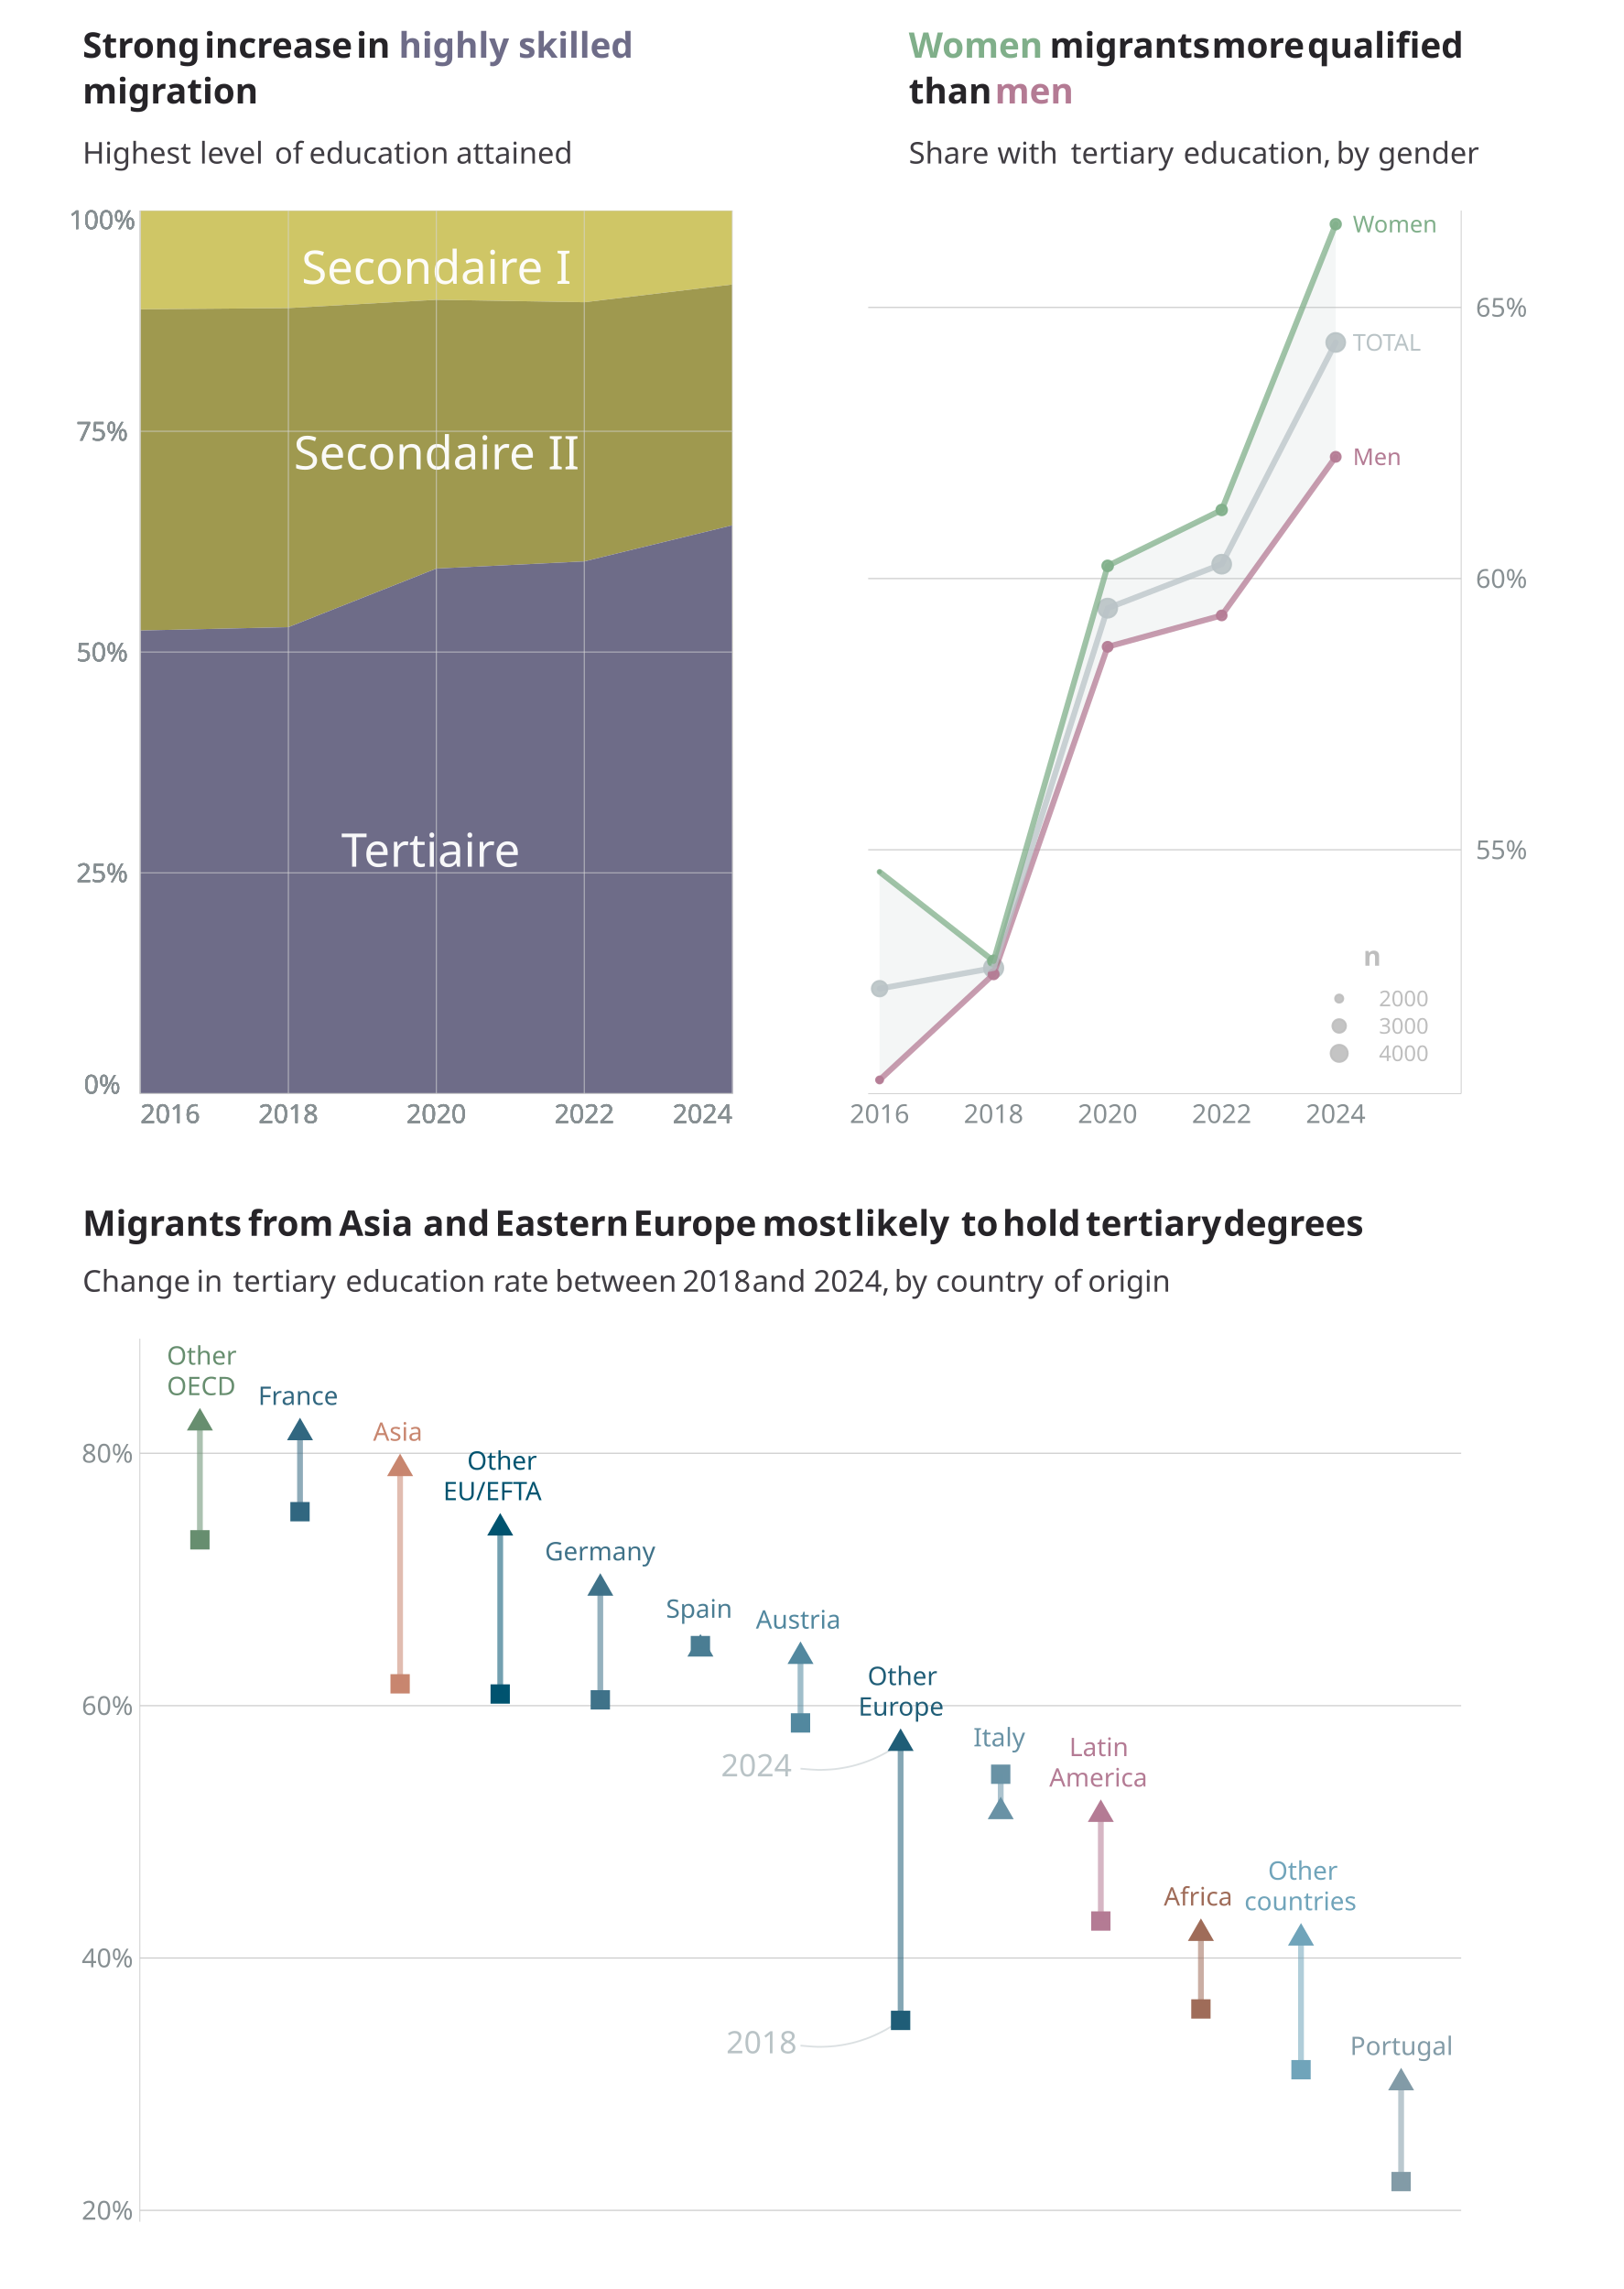
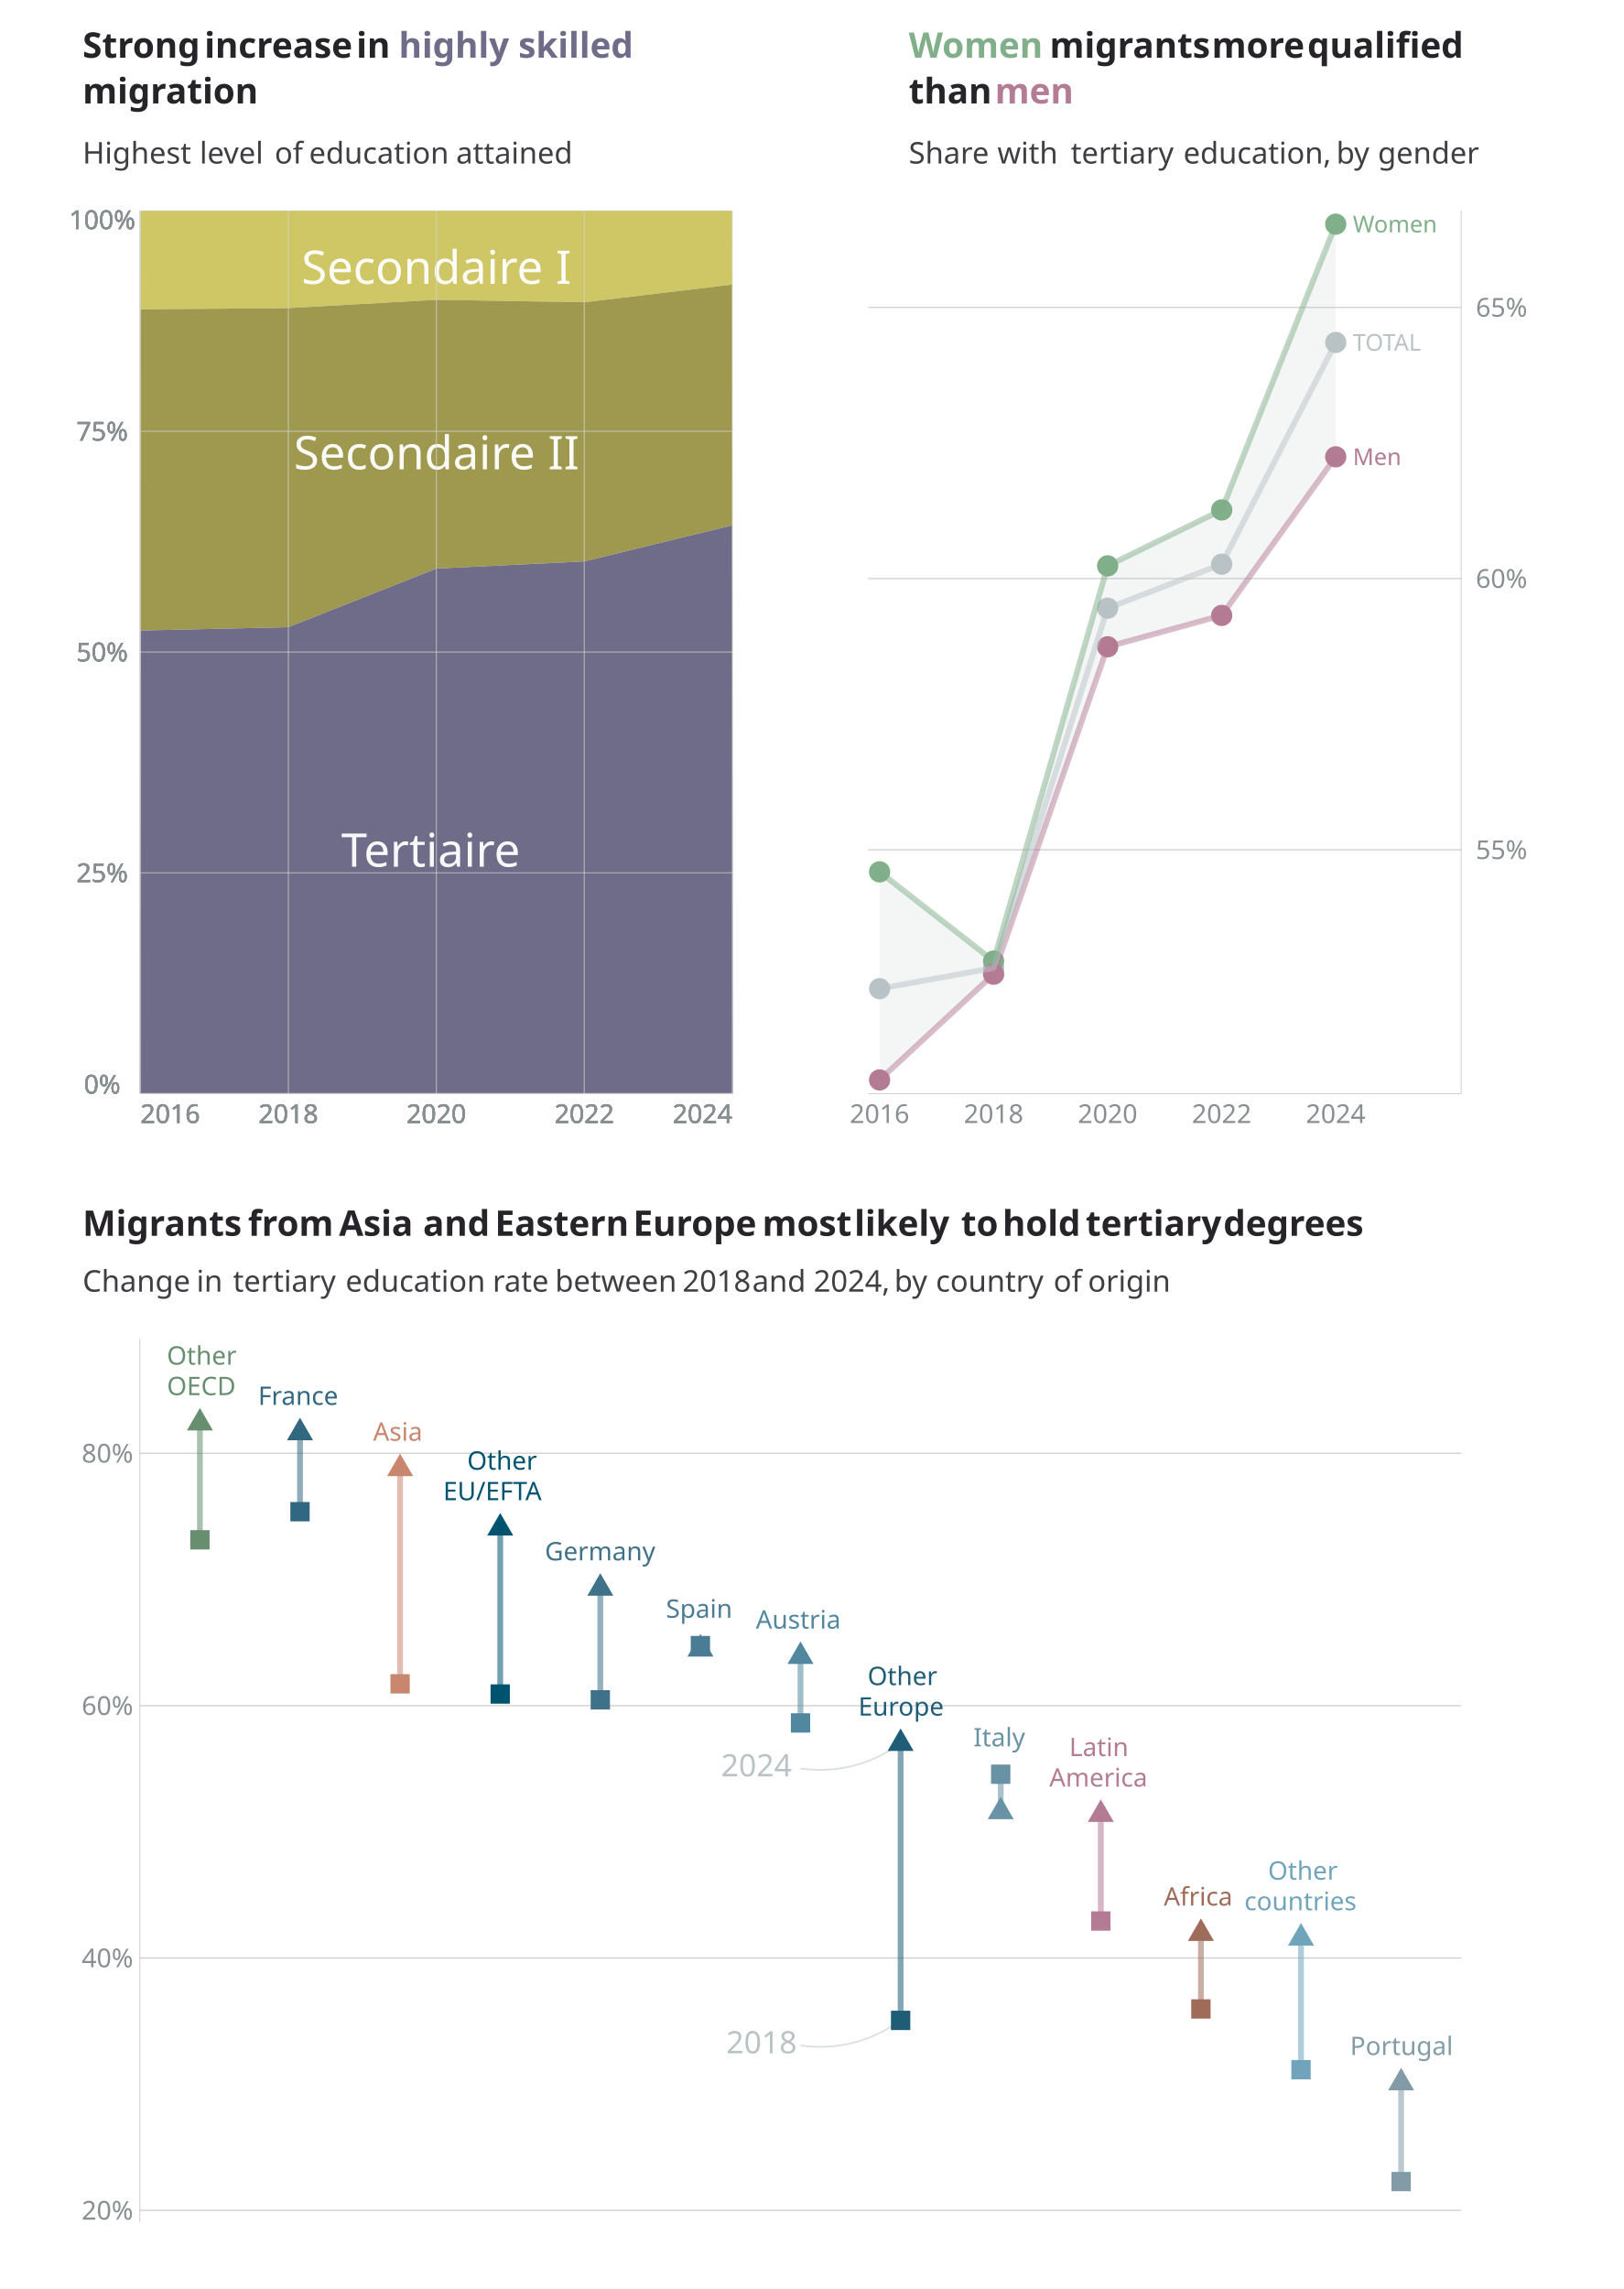
<svg xmlns="http://www.w3.org/2000/svg" width="597.60pt" height="842.40pt" viewBox="0 0 597.60 842.40">
  <g class="svglite">
    <defs>
      <style type="text/css">
    .svglite line, .svglite polyline, .svglite polygon, .svglite path, .svglite rect, .svglite circle {
      fill: none;
      stroke: #000000;
      stroke-linecap: round;
      stroke-linejoin: round;
      stroke-miterlimit: 10.00;
    }
    .svglite text {
      white-space: pre;
    }
    .svglite g.glyphgroup path {
      fill: inherit;
      stroke: none;
    }
  </style>
    </defs>
    <rect width="100%" height="100%" style="stroke: none; fill: #FFFFFF;" />
    <defs>
      <clipPath id="cpMC4wMHw1OTcuNjB8MC4wMHw4NDIuNDA=">
        <rect x="0.00" y="0.00" width="597.60" height="842.40" />
      </clipPath>
    </defs>
    <g clip-path="url(#cpMC4wMHw1OTcuNjB8MC4wMHw4NDIuNDA=)">
      <rect x="0" y="0.00" width="597.60" height="842.40" style="stroke-width: 1.07; stroke: #FFFFFF; fill: #FFFFFF;" />
    </g>
    <defs>
      <clipPath id="cpNTEuNDh8NTM3LjgzfDc3LjQ4fDgxNy42NA==">
        <rect x="51.48" y="77.48" width="486.36" height="740.16" />
      </clipPath>
    </defs>
    <g clip-path="url(#cpNTEuNDh8NTM3LjgzfDc3LjQ4fDgxNy42NA==)">
</g>
    <g clip-path="url(#cpMC4wMHw1OTcuNjB8MC4wMHw4NDIuNDA=)">
</g>
    <defs>
      <clipPath id="cpNS40OHw1OTIuMTJ8NDMwLjYyfDgzNi45Mg==">
        <rect x="5.48" y="430.62" width="586.64" height="406.30" />
      </clipPath>
    </defs>
    <g clip-path="url(#cpNS40OHw1OTIuMTJ8NDMwLjYyfDgzNi45Mg==)">
      <rect x="5.48" y="430.62" width="586.64" height="406.30" style="stroke-width: 2.13; stroke: #FFFFFF; fill: #FFFFFF;" />
    </g>
    <g clip-path="url(#cpMC4wMHw1OTcuNjB8MC4wMHw4NDIuNDA=)">
</g>
    <defs>
      <clipPath id="cpNTEuNDh8NTM3LjgzfDc3LjQ4fDQwMi40Ng==">
        <rect x="51.48" y="77.48" width="486.36" height="324.99" />
      </clipPath>
    </defs>
    <g clip-path="url(#cpNTEuNDh8NTM3LjgzfDc3LjQ4fDQwMi40Ng==)">
</g>
    <g clip-path="url(#cpMC4wMHw1OTcuNjB8MC4wMHw4NDIuNDA=)">
</g>
    <g clip-path="url(#cpNTEuNDh8NTM3LjgzfDc3LjQ4fDQwMi40Ng==)">
</g>
    <g clip-path="url(#cpMC4wMHw1OTcuNjB8MC4wMHw4NDIuNDA=)">
</g>
    <defs>
      <clipPath id="cpNS40OHwyOTQuNjV8NS40OHw0MzAuNjI=">
        <rect x="5.48" y="5.48" width="289.17" height="425.14" />
      </clipPath>
    </defs>
    <g clip-path="url(#cpNS40OHwyOTQuNjV8NS40OHw0MzAuNjI=)">
      <rect x="5.48" y="5.48" width="289.17" height="425.14" style="stroke-width: 2.13; stroke: #FFFFFF; fill: #FFFFFF;" />
    </g>
    <g clip-path="url(#cpMC4wMHw1OTcuNjB8MC4wMHw4NDIuNDA=)">
</g>
    <defs>
      <clipPath id="cpMjk0LjY1fDU5Mi4xMnw1LjQ4fDQzMC42Mg==">
        <rect x="294.65" y="5.48" width="297.47" height="425.14" />
      </clipPath>
    </defs>
    <g clip-path="url(#cpMjk0LjY1fDU5Mi4xMnw1LjQ4fDQzMC42Mg==)">
      <rect x="294.65" y="5.48" width="297.47" height="425.14" style="stroke-width: 2.13; stroke: #FFFFFF; fill: #FFFFFF;" />
    </g>
    <g clip-path="url(#cpMC4wMHw1OTcuNjB8MC4wMHw4NDIuNDA=)">
</g>
    <defs>
      <clipPath id="cpNTEuNDh8MjY5Ljc1fDc3LjQ4fDQwMi40Ng==">
        <rect x="51.48" y="77.48" width="218.27" height="324.99" />
      </clipPath>
    </defs>
    <g clip-path="url(#cpNTEuNDh8MjY5Ljc1fDc3LjQ4fDQwMi40Ng==)">
      <polygon points="51.69,77.48 51.91,77.48 105.93,77.48 106.15,77.48 106.37,77.48 160.39,77.48 160.61,77.48 160.83,77.48 214.85,77.48 215.07,77.48 215.29,77.48 269.31,77.48 269.53,77.48 269.75,402.46 269.53,104.72 269.31,104.74 215.29,111.21 215.07,111.23 214.85,111.23 160.83,110.33 160.61,110.33 160.39,110.34 106.37,113.37 106.15,113.38 105.93,113.39 51.91,113.83 51.69,113.84 51.48,402.46 " style="stroke-width: 0.00; stroke: none; stroke-linecap: butt; fill: #CFC666;" />
      <polyline points="51.69,77.48 51.91,77.48 105.93,77.48 106.15,77.48 106.37,77.48 160.39,77.48 160.61,77.48 160.83,77.48 214.85,77.48 215.07,77.48 215.29,77.48 269.31,77.48 269.53,77.48 " style="stroke-width: 1.07; stroke: none; stroke-linecap: butt;" />
      <polygon points="51.69,113.84 51.91,113.83 105.93,113.39 106.15,113.38 106.37,113.37 160.39,110.34 160.61,110.33 160.83,110.33 214.85,111.23 215.07,111.23 215.29,111.21 269.31,104.74 269.53,104.72 269.75,402.46 269.53,193.32 269.31,193.38 215.29,206.55 215.07,206.61 214.85,206.62 160.83,209.23 160.61,209.24 160.39,209.33 106.37,230.72 106.15,230.80 105.93,230.81 51.91,232.04 51.69,232.04 51.48,402.46 " style="stroke-width: 0.00; stroke: none; stroke-linecap: butt; fill: #9F994F;" />
      <polyline points="51.69,113.84 51.91,113.83 105.93,113.39 106.15,113.38 106.37,113.37 160.39,110.34 160.61,110.33 160.83,110.33 214.85,111.23 215.07,111.23 215.29,111.21 269.31,104.74 269.53,104.72 " style="stroke-width: 1.07; stroke: none; stroke-linecap: butt;" />
      <polygon points="51.69,232.04 51.91,232.04 105.93,230.81 106.15,230.80 106.37,230.72 160.39,209.33 160.61,209.24 160.83,209.23 214.85,206.62 215.07,206.61 215.29,206.55 269.31,193.38 269.53,193.32 269.75,402.46 269.53,402.46 269.31,402.46 215.29,402.46 215.07,402.46 214.85,402.46 160.83,402.46 160.61,402.46 160.39,402.46 106.37,402.46 106.15,402.46 105.93,402.46 51.91,402.46 51.69,402.46 51.48,402.46 " style="stroke-width: 0.00; stroke: none; stroke-linecap: butt; fill: #6E6C88;" />
      <polyline points="51.69,232.04 51.91,232.04 105.93,230.81 106.15,230.80 106.37,230.72 160.39,209.33 160.61,209.24 160.83,209.23 214.85,206.62 215.07,206.61 215.29,206.55 269.31,193.38 269.53,193.32 " style="stroke-width: 1.07; stroke: none; stroke-linecap: butt;" />
      <text x="125.61" y="318.96" style="font-size: 17.07px;fill: #FFFFFF; fill-opacity: 0.95; font-family: &quot;Roboto Slab&quot;;">Tertiaire</text>
      <text x="108.13" y="172.72" style="font-size: 17.07px;fill: #FFFFFF; fill-opacity: 0.95; font-family: &quot;Roboto Slab&quot;;">Secondaire</text>
      <text x="201.68" y="172.72" style="font-size: 17.07px;fill: #FFFFFF; fill-opacity: 0.95; font-family: &quot;Roboto Slab&quot;;">II</text>
      <text x="110.98" y="104.47" style="font-size: 17.07px;fill: #FFFFFF; fill-opacity: 0.95; font-family: &quot;Roboto Slab&quot;;">Secondaire</text>
      <text x="204.53" y="104.47" style="font-size: 17.07px;fill: #FFFFFF; fill-opacity: 0.95; font-family: &quot;Roboto Slab&quot;;">I</text>
      <rect x="51.48" y="77.48" width="218.27" height="324.99" style="stroke-width: 0.00; stroke: #FFFFFF;" />
      <polyline points="51.48,402.46 269.75,402.46 " style="stroke-width: 0.43; stroke: #D3D3D3; stroke-opacity: 0.60; stroke-linecap: butt;" />
      <polyline points="51.48,321.22 269.75,321.22 " style="stroke-width: 0.43; stroke: #D3D3D3; stroke-opacity: 0.60; stroke-linecap: butt;" />
      <polyline points="51.48,239.97 269.75,239.97 " style="stroke-width: 0.43; stroke: #D3D3D3; stroke-opacity: 0.60; stroke-linecap: butt;" />
      <polyline points="51.48,158.72 269.75,158.72 " style="stroke-width: 0.43; stroke: #D3D3D3; stroke-opacity: 0.60; stroke-linecap: butt;" />
      <polyline points="51.48,77.48 269.75,77.48 " style="stroke-width: 0.43; stroke: #D3D3D3; stroke-opacity: 0.60; stroke-linecap: butt;" />
      <polyline points="51.69,402.46 51.69,77.48 " style="stroke-width: 0.43; stroke: #D3D3D3; stroke-opacity: 0.60; stroke-linecap: butt;" />
      <polyline points="106.15,402.46 106.15,77.48 " style="stroke-width: 0.43; stroke: #D3D3D3; stroke-opacity: 0.60; stroke-linecap: butt;" />
      <polyline points="160.61,402.46 160.61,77.48 " style="stroke-width: 0.43; stroke: #D3D3D3; stroke-opacity: 0.60; stroke-linecap: butt;" />
      <polyline points="215.07,402.46 215.07,77.48 " style="stroke-width: 0.43; stroke: #D3D3D3; stroke-opacity: 0.60; stroke-linecap: butt;" />
      <polyline points="269.53,402.46 269.53,77.48 " style="stroke-width: 0.43; stroke: #D3D3D3; stroke-opacity: 0.60; stroke-linecap: butt;" />
    </g>
    <g clip-path="url(#cpMC4wMHw1OTcuNjB8MC4wMHw4NDIuNDA=)">
      <polyline points="51.48,402.46 51.48,77.48 " style="stroke-width: 0.32; stroke: #CCCCCC; stroke-linecap: butt;" />
      <text x="37.62" y="402.46" text-anchor="middle" style="font-size: 9.60px;fill: #878F92; font-family: &quot;Roboto Slab&quot;;">0%</text>
      <text x="37.62" y="324.63" text-anchor="middle" style="font-size: 9.60px;fill: #878F92; font-family: &quot;Roboto Slab&quot;;">25%</text>
      <text x="37.62" y="243.38" text-anchor="middle" style="font-size: 9.60px;fill: #878F92; font-family: &quot;Roboto Slab&quot;;">50%</text>
      <text x="37.62" y="162.14" text-anchor="middle" style="font-size: 9.60px;fill: #878F92; font-family: &quot;Roboto Slab&quot;;">75%</text>
      <text x="37.62" y="84.30" text-anchor="middle" style="font-size: 9.60px;fill: #878F92; font-family: &quot;Roboto Slab&quot;;">100%</text>
      <text x="37.62" y="402.46" text-anchor="middle" style="font-size: 9.60px;fill: #878F92; font-family: &quot;Roboto Slab&quot;;">0%</text>
      <text x="37.62" y="324.63" text-anchor="middle" style="font-size: 9.60px;fill: #878F92; font-family: &quot;Roboto Slab&quot;;">25%</text>
      <text x="37.62" y="243.38" text-anchor="middle" style="font-size: 9.60px;fill: #878F92; font-family: &quot;Roboto Slab&quot;;">50%</text>
      <text x="37.62" y="162.14" text-anchor="middle" style="font-size: 9.60px;fill: #878F92; font-family: &quot;Roboto Slab&quot;;">75%</text>
      <text x="37.62" y="84.30" text-anchor="middle" style="font-size: 9.60px;fill: #878F92; font-family: &quot;Roboto Slab&quot;;">100%</text>
      <text x="37.62" y="402.46" text-anchor="middle" style="font-size: 9.60px;fill: #878F92; font-family: &quot;Roboto Slab&quot;;">0%</text>
      <text x="37.62" y="324.63" text-anchor="middle" style="font-size: 9.60px;fill: #878F92; font-family: &quot;Roboto Slab&quot;;">25%</text>
      <text x="37.62" y="243.38" text-anchor="middle" style="font-size: 9.60px;fill: #878F92; font-family: &quot;Roboto Slab&quot;;">50%</text>
      <text x="37.62" y="162.14" text-anchor="middle" style="font-size: 9.60px;fill: #878F92; font-family: &quot;Roboto Slab&quot;;">75%</text>
      <text x="37.62" y="84.30" text-anchor="middle" style="font-size: 9.60px;fill: #878F92; font-family: &quot;Roboto Slab&quot;;">100%</text>
      <text x="37.62" y="402.46" text-anchor="middle" style="font-size: 9.60px;fill: #878F92; font-family: &quot;Roboto Slab&quot;;">0%</text>
      <text x="37.62" y="324.63" text-anchor="middle" style="font-size: 9.60px;fill: #878F92; font-family: &quot;Roboto Slab&quot;;">25%</text>
      <text x="37.62" y="243.38" text-anchor="middle" style="font-size: 9.60px;fill: #878F92; font-family: &quot;Roboto Slab&quot;;">50%</text>
      <text x="37.62" y="162.14" text-anchor="middle" style="font-size: 9.60px;fill: #878F92; font-family: &quot;Roboto Slab&quot;;">75%</text>
      <text x="37.62" y="84.30" text-anchor="middle" style="font-size: 9.60px;fill: #878F92; font-family: &quot;Roboto Slab&quot;;">100%</text>
      <text x="37.62" y="402.46" text-anchor="middle" style="font-size: 9.60px;fill: #878F92; font-family: &quot;Roboto Slab&quot;;">0%</text>
      <text x="37.62" y="324.63" text-anchor="middle" style="font-size: 9.60px;fill: #878F92; font-family: &quot;Roboto Slab&quot;;">25%</text>
      <text x="37.62" y="243.38" text-anchor="middle" style="font-size: 9.60px;fill: #878F92; font-family: &quot;Roboto Slab&quot;;">50%</text>
      <text x="37.62" y="162.14" text-anchor="middle" style="font-size: 9.60px;fill: #878F92; font-family: &quot;Roboto Slab&quot;;">75%</text>
      <text x="37.62" y="84.30" text-anchor="middle" style="font-size: 9.60px;fill: #878F92; font-family: &quot;Roboto Slab&quot;;">100%</text>
      <polyline points="51.48,402.46 269.75,402.46 " style="stroke-width: 0.32; stroke: #CCCCCC; stroke-linecap: butt;" />
      <text x="51.69" y="413.30" style="font-size: 9.60px;fill: #878F92; font-family: &quot;Roboto Slab&quot;;">2016</text>
      <text x="106.15" y="413.30" text-anchor="middle" style="font-size: 9.60px;fill: #878F92; font-family: &quot;Roboto Slab&quot;;">2018</text>
      <text x="160.61" y="413.30" text-anchor="middle" style="font-size: 9.60px;fill: #878F92; font-family: &quot;Roboto Slab&quot;;">2020</text>
      <text x="215.07" y="413.30" text-anchor="middle" style="font-size: 9.60px;fill: #878F92; font-family: &quot;Roboto Slab&quot;;">2022</text>
      <text x="269.53" y="413.30" text-anchor="end" style="font-size: 9.60px;fill: #878F92; font-family: &quot;Roboto Slab&quot;;">2024</text>
      <text x="51.69" y="413.30" style="font-size: 9.60px;fill: #878F92; font-family: &quot;Roboto Slab&quot;;">2016</text>
      <text x="106.15" y="413.30" text-anchor="middle" style="font-size: 9.60px;fill: #878F92; font-family: &quot;Roboto Slab&quot;;">2018</text>
      <text x="160.61" y="413.30" text-anchor="middle" style="font-size: 9.60px;fill: #878F92; font-family: &quot;Roboto Slab&quot;;">2020</text>
      <text x="215.07" y="413.30" text-anchor="middle" style="font-size: 9.60px;fill: #878F92; font-family: &quot;Roboto Slab&quot;;">2022</text>
      <text x="269.53" y="413.30" text-anchor="end" style="font-size: 9.60px;fill: #878F92; font-family: &quot;Roboto Slab&quot;;">2024</text>
      <text x="51.69" y="413.30" style="font-size: 9.60px;fill: #878F92; font-family: &quot;Roboto Slab&quot;;">2016</text>
      <text x="106.15" y="413.30" text-anchor="middle" style="font-size: 9.60px;fill: #878F92; font-family: &quot;Roboto Slab&quot;;">2018</text>
      <text x="160.61" y="413.30" text-anchor="middle" style="font-size: 9.60px;fill: #878F92; font-family: &quot;Roboto Slab&quot;;">2020</text>
      <text x="215.07" y="413.30" text-anchor="middle" style="font-size: 9.60px;fill: #878F92; font-family: &quot;Roboto Slab&quot;;">2022</text>
      <text x="269.53" y="413.30" text-anchor="end" style="font-size: 9.60px;fill: #878F92; font-family: &quot;Roboto Slab&quot;;">2024</text>
      <text x="51.69" y="413.30" style="font-size: 9.60px;fill: #878F92; font-family: &quot;Roboto Slab&quot;;">2016</text>
      <text x="106.15" y="413.30" text-anchor="middle" style="font-size: 9.60px;fill: #878F92; font-family: &quot;Roboto Slab&quot;;">2018</text>
      <text x="160.61" y="413.30" text-anchor="middle" style="font-size: 9.60px;fill: #878F92; font-family: &quot;Roboto Slab&quot;;">2020</text>
      <text x="215.07" y="413.30" text-anchor="middle" style="font-size: 9.60px;fill: #878F92; font-family: &quot;Roboto Slab&quot;;">2022</text>
      <text x="269.53" y="413.30" text-anchor="end" style="font-size: 9.60px;fill: #878F92; font-family: &quot;Roboto Slab&quot;;">2024</text>
      <text x="51.69" y="413.30" style="font-size: 9.60px;fill: #878F92; font-family: &quot;Roboto Slab&quot;;">2016</text>
      <text x="106.15" y="413.30" text-anchor="middle" style="font-size: 9.60px;fill: #878F92; font-family: &quot;Roboto Slab&quot;;">2018</text>
      <text x="160.61" y="413.30" text-anchor="middle" style="font-size: 9.60px;fill: #878F92; font-family: &quot;Roboto Slab&quot;;">2020</text>
      <text x="215.07" y="413.30" text-anchor="middle" style="font-size: 9.60px;fill: #878F92; font-family: &quot;Roboto Slab&quot;;">2022</text>
      <text x="269.53" y="413.30" text-anchor="end" style="font-size: 9.60px;fill: #878F92; font-family: &quot;Roboto Slab&quot;;">2024</text>
      <text x="30.39" y="60.19" style="font-size: 11.00px;fill: #403D43; font-family: &quot;Roboto Slab&quot;;">Highest</text>
      <text x="73.47" y="60.19" style="font-size: 11.00px;fill: #403D43; font-family: &quot;Roboto Slab&quot;;">level</text>
      <text x="101.08" y="60.19" style="font-size: 11.00px;fill: #403D43; font-family: &quot;Roboto Slab&quot;;">of</text>
      <text x="113.74" y="60.19" style="font-size: 11.00px;fill: #403D43; font-family: &quot;Roboto Slab&quot;;">education</text>
      <text x="167.88" y="60.19" style="font-size: 11.00px;fill: #403D43; font-family: &quot;Roboto Slab&quot;;">attained</text>
      <text x="30.39" y="21.25" style="font-size: 13.00px; font-weight: 800;fill: #262428; font-family: &quot;Roboto Slab&quot;;">Strong</text>
      <text x="75.22" y="21.25" style="font-size: 13.00px; font-weight: 800;fill: #262428; font-family: &quot;Roboto Slab&quot;;">increase</text>
      <text x="131.14" y="21.25" style="font-size: 13.00px; font-weight: 800;fill: #262428; font-family: &quot;Roboto Slab&quot;;">in</text>
      <text x="146.76" y="21.25" style="font-size: 13.00px; font-weight: 800;fill: #6E6C88; font-family: &quot;Roboto Slab&quot;;">highly</text>
      <text x="190.79" y="21.25" style="font-size: 13.00px; font-weight: 800;fill: #6E6C88; font-family: &quot;Roboto Slab&quot;;">skilled</text>
      <text x="30.39" y="38.08" style="font-size: 13.00px; font-weight: 800;fill: #262428; font-family: &quot;Roboto Slab&quot;;">migration</text>
    </g>
    <defs>
      <clipPath id="cpMzE5LjU2fDUzNy44M3w3Ny40OHw0MDIuNDY=">
        <rect x="319.56" y="77.48" width="218.27" height="324.99" />
      </clipPath>
    </defs>
    <g clip-path="url(#cpMzE5LjU2fDUzNy44M3w3Ny40OHw0MDIuNDY=)">
      <rect x="319.56" y="77.48" width="218.27" height="324.99" style="stroke-width: 0.00; stroke: #FFFFFF; fill: #FFFFFF;" />
      <polyline points="319.56,312.74 537.83,312.74 " style="stroke-width: 0.43; stroke: #CCCCCC; stroke-linecap: butt;" />
      <polyline points="319.56,212.93 537.83,212.93 " style="stroke-width: 0.43; stroke: #CCCCCC; stroke-linecap: butt;" />
      <polyline points="319.56,113.13 537.83,113.13 " style="stroke-width: 0.43; stroke: #CCCCCC; stroke-linecap: butt;" />
      <polygon points="323.76,320.86 365.73,353.69 407.71,208.25 449.69,187.67 491.66,82.50 491.66,168.12 449.69,226.49 407.71,238.03 365.73,358.53 323.76,397.44 " style="stroke-width: 0.00; stroke: none; stroke-linecap: butt; fill: #B9C3C6; fill-opacity: 0.15;" />
      <polyline points="323.76,320.86 365.73,353.69 407.71,208.25 449.69,187.67 491.66,82.50 " style="stroke-width: 1.07; stroke: none; stroke-linecap: butt;" />
      <polyline points="491.66,168.12 449.69,226.49 407.71,238.03 365.73,358.53 323.76,397.44 " style="stroke-width: 1.07; stroke: none; stroke-linecap: butt;" />
-       <circle cx="323.76" cy="363.85" r="2.85" style="stroke-width: 0.71; stroke: #B9C3C6; stroke-opacity: 0.90; fill: #B9C3C6; fill-opacity: 0.90;" />
-       <circle cx="365.73" cy="356.24" r="3.56" style="stroke-width: 0.71; stroke: #B9C3C6; stroke-opacity: 0.90; fill: #B9C3C6; fill-opacity: 0.90;" />
-       <circle cx="407.71" cy="223.82" r="3.50" style="stroke-width: 0.71; stroke: #B9C3C6; stroke-opacity: 0.90; fill: #B9C3C6; fill-opacity: 0.90;" />
-       <circle cx="449.69" cy="207.63" r="3.47" style="stroke-width: 0.71; stroke: #B9C3C6; stroke-opacity: 0.90; fill: #B9C3C6; fill-opacity: 0.90;" />
-       <circle cx="491.66" cy="126.03" r="3.47" style="stroke-width: 0.71; stroke: #B9C3C6; stroke-opacity: 0.90; fill: #B9C3C6; fill-opacity: 0.90;" />
-       <circle cx="323.76" cy="320.86" r="0.46" style="stroke-width: 0.71; stroke: #80AF8A; stroke-opacity: 0.90; fill: #80AF8A; fill-opacity: 0.90;" />
-       <circle cx="323.76" cy="397.44" r="1.29" style="stroke-width: 0.71; stroke: #B47B94; stroke-opacity: 0.90; fill: #B47B94; fill-opacity: 0.90;" />
-       <circle cx="365.73" cy="353.69" r="2.06" style="stroke-width: 0.71; stroke: #80AF8A; stroke-opacity: 0.90; fill: #80AF8A; fill-opacity: 0.90;" />
-       <circle cx="365.73" cy="358.53" r="1.87" style="stroke-width: 0.71; stroke: #B47B94; stroke-opacity: 0.90; fill: #B47B94; fill-opacity: 0.90;" />
-       <circle cx="407.71" cy="208.25" r="1.98" style="stroke-width: 0.71; stroke: #80AF8A; stroke-opacity: 0.90; fill: #80AF8A; fill-opacity: 0.90;" />
-       <circle cx="407.71" cy="238.03" r="1.83" style="stroke-width: 0.71; stroke: #B47B94; stroke-opacity: 0.90; fill: #B47B94; fill-opacity: 0.90;" />
-       <circle cx="449.69" cy="187.67" r="1.95" style="stroke-width: 0.71; stroke: #80AF8A; stroke-opacity: 0.90; fill: #80AF8A; fill-opacity: 0.90;" />
-       <circle cx="449.69" cy="226.49" r="1.81" style="stroke-width: 0.71; stroke: #B47B94; stroke-opacity: 0.90; fill: #B47B94; fill-opacity: 0.90;" />
-       <circle cx="491.66" cy="82.50" r="1.92" style="stroke-width: 0.71; stroke: #80AF8A; stroke-opacity: 0.90; fill: #80AF8A; fill-opacity: 0.90;" />
-       <circle cx="491.66" cy="168.12" r="1.83" style="stroke-width: 0.71; stroke: #B47B94; stroke-opacity: 0.90; fill: #B47B94; fill-opacity: 0.90;" />
-       <polyline points="323.76,397.44 365.73,358.53 407.71,238.03 449.69,226.49 491.66,168.12 " style="stroke-width: 2.13; stroke: #B47B94; stroke-opacity: 0.75;" />
-       <polyline points="323.76,363.85 365.73,356.24 407.71,223.82 449.69,207.63 491.66,126.03 " style="stroke-width: 2.13; stroke: #B9C3C6; stroke-opacity: 0.75;" />
-       <polyline points="323.76,320.86 365.73,353.69 407.71,208.25 449.69,187.67 491.66,82.50 " style="stroke-width: 2.13; stroke: #80AF8A; stroke-opacity: 0.75;" />
+       <circle cx="323.76" cy="363.85" r="3.56" style="stroke-width: 0.71; stroke: #B9C3C6; fill: #B9C3C6;" />
+       <circle cx="365.73" cy="356.24" r="3.56" style="stroke-width: 0.71; stroke: #B9C3C6; fill: #B9C3C6;" />
+       <circle cx="407.71" cy="223.82" r="3.56" style="stroke-width: 0.71; stroke: #B9C3C6; fill: #B9C3C6;" />
+       <circle cx="449.69" cy="207.63" r="3.56" style="stroke-width: 0.71; stroke: #B9C3C6; fill: #B9C3C6;" />
+       <circle cx="491.66" cy="126.03" r="3.56" style="stroke-width: 0.71; stroke: #B9C3C6; fill: #B9C3C6;" />
+       <circle cx="323.76" cy="320.86" r="3.56" style="stroke-width: 0.71; stroke: #80AF8A; fill: #80AF8A;" />
+       <circle cx="323.76" cy="397.44" r="3.56" style="stroke-width: 0.71; stroke: #B47B94; fill: #B47B94;" />
+       <circle cx="365.73" cy="353.69" r="3.56" style="stroke-width: 0.71; stroke: #80AF8A; fill: #80AF8A;" />
+       <circle cx="365.73" cy="358.53" r="3.56" style="stroke-width: 0.71; stroke: #B47B94; fill: #B47B94;" />
+       <circle cx="407.71" cy="208.25" r="3.56" style="stroke-width: 0.71; stroke: #80AF8A; fill: #80AF8A;" />
+       <circle cx="407.71" cy="238.03" r="3.56" style="stroke-width: 0.71; stroke: #B47B94; fill: #B47B94;" />
+       <circle cx="449.69" cy="187.67" r="3.56" style="stroke-width: 0.71; stroke: #80AF8A; fill: #80AF8A;" />
+       <circle cx="449.69" cy="226.49" r="3.56" style="stroke-width: 0.71; stroke: #B47B94; fill: #B47B94;" />
+       <circle cx="491.66" cy="82.50" r="3.56" style="stroke-width: 0.71; stroke: #80AF8A; fill: #80AF8A;" />
+       <circle cx="491.66" cy="168.12" r="3.56" style="stroke-width: 0.71; stroke: #B47B94; fill: #B47B94;" />
+       <polyline points="323.76,397.44 365.73,358.53 407.71,238.03 449.69,226.49 491.66,168.12 " style="stroke-width: 2.13; stroke: #B47B94; stroke-opacity: 0.50;" />
+       <polyline points="323.76,363.85 365.73,356.24 407.71,223.82 449.69,207.63 491.66,126.03 " style="stroke-width: 2.13; stroke: #B9C3C6; stroke-opacity: 0.50;" />
+       <polyline points="323.76,320.86 365.73,353.69 407.71,208.25 449.69,187.67 491.66,82.50 " style="stroke-width: 2.13; stroke: #80AF8A; stroke-opacity: 0.50;" />
      <text x="497.96" y="171.16" style="font-size: 8.54px;fill: #B47B94; font-family: &quot;Roboto Slab&quot;;">Men</text>
      <text x="497.96" y="129.07" style="font-size: 8.54px;fill: #B9C3C6; font-family: &quot;Roboto Slab&quot;;">TOTAL</text>
      <text x="497.96" y="85.53" style="font-size: 8.54px;fill: #80AF8A; font-family: &quot;Roboto Slab&quot;;">Women</text>
    </g>
    <g clip-path="url(#cpMC4wMHw1OTcuNjB8MC4wMHw4NDIuNDA=)">
      <polyline points="537.83,402.46 537.83,77.48 " style="stroke-width: 0.32; stroke: #CCCCCC; stroke-linecap: butt;" />
      <text x="543.21" y="316.15" style="font-size: 9.60px;fill: #878F92; font-family: &quot;Roboto Slab&quot;;">55%</text>
      <text x="543.21" y="216.35" style="font-size: 9.60px;fill: #878F92; font-family: &quot;Roboto Slab&quot;;">60%</text>
      <text x="543.21" y="116.54" style="font-size: 9.60px;fill: #878F92; font-family: &quot;Roboto Slab&quot;;">65%</text>
      <polyline points="319.56,402.46 537.83,402.46 " style="stroke-width: 0.32; stroke: #CCCCCC; stroke-linecap: butt;" />
      <text x="323.76" y="413.30" text-anchor="middle" style="font-size: 9.60px;fill: #878F92; font-family: &quot;Roboto Slab&quot;;">2016</text>
      <text x="365.73" y="413.30" text-anchor="middle" style="font-size: 9.60px;fill: #878F92; font-family: &quot;Roboto Slab&quot;;">2018</text>
      <text x="407.71" y="413.30" text-anchor="middle" style="font-size: 9.60px;fill: #878F92; font-family: &quot;Roboto Slab&quot;;">2020</text>
      <text x="449.69" y="413.30" text-anchor="middle" style="font-size: 9.60px;fill: #878F92; font-family: &quot;Roboto Slab&quot;;">2022</text>
      <text x="491.66" y="413.30" text-anchor="middle" style="font-size: 9.60px;fill: #878F92; font-family: &quot;Roboto Slab&quot;;">2024</text>
-       <text x="505.09" y="355.41" text-anchor="middle" style="font-size: 10.00px; font-weight: 800;fill: #BEBEBE; font-family: &quot;Roboto Slab&quot;;">n</text>
-       <circle cx="492.94" cy="367.50" r="1.49" style="stroke-width: 0.71; stroke: #BEBEBE; stroke-opacity: 0.90; fill: #BEBEBE; fill-opacity: 0.90;" />
-       <circle cx="492.94" cy="377.58" r="2.49" style="stroke-width: 0.71; stroke: #BEBEBE; stroke-opacity: 0.90; fill: #BEBEBE; fill-opacity: 0.90;" />
-       <circle cx="492.94" cy="387.66" r="3.14" style="stroke-width: 0.71; stroke: #BEBEBE; stroke-opacity: 0.90; fill: #BEBEBE; fill-opacity: 0.90;" />
-       <text x="507.56" y="370.34" style="font-size: 8.00px;fill: #BEBEBE; font-family: &quot;Roboto Slab&quot;;">2000</text>
-       <text x="507.56" y="380.42" style="font-size: 8.00px;fill: #BEBEBE; font-family: &quot;Roboto Slab&quot;;">3000</text>
-       <text x="507.56" y="390.50" style="font-size: 8.00px;fill: #BEBEBE; font-family: &quot;Roboto Slab&quot;;">4000</text>
      <text x="334.50" y="60.19" style="font-size: 11.00px;fill: #403D43; font-family: &quot;Roboto Slab&quot;;">Share</text>
      <text x="367.13" y="60.19" style="font-size: 11.00px;fill: #403D43; font-family: &quot;Roboto Slab&quot;;">with</text>
      <text x="394.15" y="60.19" style="font-size: 11.00px;fill: #403D43; font-family: &quot;Roboto Slab&quot;;">tertiary</text>
      <text x="435.57" y="60.19" style="font-size: 11.00px;fill: #403D43; font-family: &quot;Roboto Slab&quot;;">education,</text>
      <text x="491.87" y="60.19" style="font-size: 11.00px;fill: #403D43; font-family: &quot;Roboto Slab&quot;;">by</text>
      <text x="507.16" y="60.19" style="font-size: 11.00px;fill: #403D43; font-family: &quot;Roboto Slab&quot;;">gender</text>
      <text x="334.50" y="21.25" style="font-size: 13.00px; font-weight: 800;fill: #80AF8A; font-family: &quot;Roboto Slab&quot;;">Women</text>
      <text x="386.35" y="21.25" style="font-size: 13.00px; font-weight: 800;fill: #262428; font-family: &quot;Roboto Slab&quot;;">migrants</text>
      <text x="446.03" y="21.25" style="font-size: 13.00px; font-weight: 800;fill: #262428; font-family: &quot;Roboto Slab&quot;;">more</text>
      <text x="481.22" y="21.25" style="font-size: 13.00px; font-weight: 800;fill: #262428; font-family: &quot;Roboto Slab&quot;;">qualified</text>
      <text x="334.50" y="38.08" style="font-size: 13.00px; font-weight: 800;fill: #262428; font-family: &quot;Roboto Slab&quot;;">than</text>
      <text x="366.19" y="38.08" style="font-size: 13.00px; font-weight: 800;fill: #B47B94; font-family: &quot;Roboto Slab&quot;;">men</text>
    </g>
    <defs>
      <clipPath id="cpNTEuNDh8NTM3LjgzfDQ5Mi42NXw4MTcuNjQ=">
        <rect x="51.48" y="492.65" width="486.36" height="324.99" />
      </clipPath>
    </defs>
    <g clip-path="url(#cpNTEuNDh8NTM3LjgzfDQ5Mi42NXw4MTcuNjQ=)">
      <rect x="51.48" y="492.65" width="486.36" height="324.99" style="stroke-width: 0.00; stroke: #FFFFFF; fill: #FFFFFF;" />
      <polyline points="51.48,813.46 537.83,813.46 " style="stroke-width: 0.43; stroke: #CCCCCC; stroke-linecap: butt;" />
      <polyline points="51.48,720.59 537.83,720.59 " style="stroke-width: 0.43; stroke: #CCCCCC; stroke-linecap: butt;" />
      <polyline points="51.48,627.72 537.83,627.72 " style="stroke-width: 0.43; stroke: #CCCCCC; stroke-linecap: butt;" />
      <polyline points="51.48,534.84 537.83,534.84 " style="stroke-width: 0.43; stroke: #CCCCCC; stroke-linecap: butt;" />
      <polyline points="294.65,752.83 294.94,752.85 296.24,752.96 297.95,753.10 299.48,753.21 300.86,753.27 301.13,753.27 302.47,753.27 303.70,753.23 304.82,753.18 306.02,753.10 307.34,752.98 307.61,752.95 308.93,752.77 310.15,752.58 311.25,752.38 312.43,752.14 313.72,751.85 313.98,751.78 315.28,751.43 316.46,751.08 317.52,750.73 318.66,750.35 319.90,749.89 320.15,749.79 321.39,749.27 322.51,748.76 323.52,748.28 324.60,747.75 325.77,747.13 326.01,747.00 327.19,746.31 328.45,745.52 329.88,744.59 331.11,743.80 331.50,743.54 331.50,743.54 " style="stroke-width: 0.64; stroke: #B9C3C6; stroke-opacity: 0.50; stroke-linecap: butt;" />
      <polyline points="294.65,650.91 294.94,650.93 296.24,651.04 297.95,651.18 299.48,651.28 300.86,651.34 301.13,651.35 302.47,651.35 303.70,651.31 304.82,651.25 306.02,651.18 307.34,651.06 307.61,651.03 308.93,650.85 310.15,650.65 311.25,650.45 312.43,650.22 313.72,649.92 313.98,649.86 315.28,649.51 316.46,649.15 317.52,648.81 318.66,648.42 319.90,647.96 320.15,647.86 321.39,647.35 322.51,646.84 323.52,646.36 324.60,645.83 325.77,645.21 326.01,645.08 327.19,644.39 328.45,643.60 329.88,642.67 331.11,641.87 331.50,641.62 331.50,641.62 " style="stroke-width: 0.64; stroke: #B9C3C6; stroke-opacity: 0.50; stroke-linecap: butt;" />
      <text x="267.30" y="755.66" style="font-size: 11.38px;fill: #B9C3C6; font-family: &quot;Roboto Slab&quot;;">2018</text>
      <text x="265.40" y="653.74" style="font-size: 11.38px;fill: #B9C3C6; font-family: &quot;Roboto Slab&quot;;">2024</text>
      <polygon points="73.58,518.15 78.37,526.44 68.79,526.44 " style="stroke-width: 0.71; stroke: none; fill: #678E6F;" />
      <polygon points="110.43,521.74 115.22,530.04 105.64,530.04 " style="stroke-width: 0.71; stroke: none; fill: #316780;" />
      <polygon points="147.27,534.95 152.06,543.24 142.48,543.24 " style="stroke-width: 0.71; stroke: none; fill: #C8866F;" />
      <polygon points="184.12,556.82 188.91,565.11 179.33,565.11 " style="stroke-width: 0.71; stroke: none; fill: #00536F;" />
      <polygon points="220.96,578.96 225.75,587.26 216.18,587.26 " style="stroke-width: 0.71; stroke: none; fill: #3F7289;" />
      <polygon points="257.81,601.35 262.60,609.65 253.02,609.65 " style="stroke-width: 0.71; stroke: none; fill: #4A7D93;" />
      <polygon points="294.65,604.08 299.44,612.37 289.87,612.37 " style="stroke-width: 0.71; stroke: none; fill: #52889F;" />
      <polygon points="331.50,636.09 336.29,644.38 326.71,644.38 " style="stroke-width: 0.71; stroke: none; fill: #1F5D77;" />
      <polygon points="368.35,661.21 373.13,669.50 363.56,669.50 " style="stroke-width: 0.71; stroke: none; fill: #6992A5;" />
      <polygon points="405.19,662.22 409.98,670.51 400.40,670.51 " style="stroke-width: 0.71; stroke: none; fill: #B47B94;" />
      <polygon points="442.04,706.01 446.82,714.30 437.25,714.30 " style="stroke-width: 0.71; stroke: none; fill: #9F6C59;" />
      <polygon points="478.88,707.72 483.67,716.01 474.09,716.01 " style="stroke-width: 0.71; stroke: none; fill: #70A4BA;" />
      <polygon points="515.73,760.99 520.51,769.29 510.94,769.29 " style="stroke-width: 0.71; stroke: none; fill: #829BA7;" />
      <polygon points="106.87,559.89 113.98,559.89 113.98,552.78 106.87,552.78 " style="stroke-width: 0.71; stroke: none; fill: #316780;" />
      <polygon points="70.03,570.24 77.14,570.24 77.14,563.13 70.03,563.13 " style="stroke-width: 0.71; stroke: none; fill: #678E6F;" />
      <polygon points="254.25,609.17 261.36,609.17 261.36,602.06 254.25,602.06 " style="stroke-width: 0.71; stroke: none; fill: #4A7D93;" />
      <polygon points="143.72,623.24 150.83,623.24 150.83,616.13 143.72,616.13 " style="stroke-width: 0.71; stroke: none; fill: #C8866F;" />
      <polygon points="180.56,626.99 187.67,626.99 187.67,619.88 180.56,619.88 " style="stroke-width: 0.71; stroke: none; fill: #00536F;" />
      <polygon points="217.41,629.13 224.52,629.13 224.52,622.02 217.41,622.02 " style="stroke-width: 0.71; stroke: none; fill: #3F7289;" />
      <polygon points="291.10,637.63 298.21,637.63 298.21,630.52 291.10,630.52 " style="stroke-width: 0.71; stroke: none; fill: #52889F;" />
      <polygon points="364.79,656.51 371.90,656.51 371.90,649.40 364.79,649.40 " style="stroke-width: 0.71; stroke: none; fill: #6992A5;" />
      <polygon points="401.64,710.53 408.75,710.53 408.75,703.42 401.64,703.42 " style="stroke-width: 0.71; stroke: none; fill: #B47B94;" />
      <polygon points="438.48,742.89 445.59,742.89 445.59,735.78 438.48,735.78 " style="stroke-width: 0.71; stroke: none; fill: #9F6C59;" />
      <polygon points="327.94,747.10 335.06,747.10 335.06,739.99 327.94,739.99 " style="stroke-width: 0.71; stroke: none; fill: #1F5D77;" />
      <polygon points="475.33,765.25 482.44,765.25 482.44,758.14 475.33,758.14 " style="stroke-width: 0.71; stroke: none; fill: #70A4BA;" />
      <polygon points="512.17,806.42 519.28,806.42 519.28,799.31 512.17,799.31 " style="stroke-width: 0.71; stroke: none; fill: #829BA7;" />
      <line x1="110.43" y1="556.33" x2="110.43" y2="527.27" style="stroke-width: 2.13; stroke: #316780; stroke-opacity: 0.55; stroke-linecap: butt;" />
      <line x1="73.58" y1="566.68" x2="73.58" y2="523.68" style="stroke-width: 2.13; stroke: #678E6F; stroke-opacity: 0.55; stroke-linecap: butt;" />
      <line x1="257.81" y1="605.62" x2="257.81" y2="606.88" style="stroke-width: 2.13; stroke: #4A7D93; stroke-opacity: 0.55; stroke-linecap: butt;" />
      <line x1="147.27" y1="619.69" x2="147.27" y2="540.48" style="stroke-width: 2.13; stroke: #C8866F; stroke-opacity: 0.55; stroke-linecap: butt;" />
      <line x1="184.12" y1="623.43" x2="184.12" y2="562.35" style="stroke-width: 2.13; stroke: #00536F; stroke-opacity: 0.55; stroke-linecap: butt;" />
      <line x1="220.96" y1="625.58" x2="220.96" y2="584.49" style="stroke-width: 2.13; stroke: #3F7289; stroke-opacity: 0.55; stroke-linecap: butt;" />
      <line x1="294.65" y1="634.08" x2="294.65" y2="609.60" style="stroke-width: 2.13; stroke: #52889F; stroke-opacity: 0.55; stroke-linecap: butt;" />
      <line x1="368.35" y1="652.95" x2="368.35" y2="666.73" style="stroke-width: 2.13; stroke: #6992A5; stroke-opacity: 0.55; stroke-linecap: butt;" />
      <line x1="405.19" y1="706.97" x2="405.19" y2="667.75" style="stroke-width: 2.13; stroke: #B47B94; stroke-opacity: 0.55; stroke-linecap: butt;" />
      <line x1="442.04" y1="739.34" x2="442.04" y2="711.54" style="stroke-width: 2.13; stroke: #9F6C59; stroke-opacity: 0.55; stroke-linecap: butt;" />
      <line x1="331.50" y1="743.54" x2="331.50" y2="641.62" style="stroke-width: 2.13; stroke: #1F5D77; stroke-opacity: 0.55; stroke-linecap: butt;" />
      <line x1="478.88" y1="761.70" x2="478.88" y2="713.24" style="stroke-width: 2.13; stroke: #70A4BA; stroke-opacity: 0.55; stroke-linecap: butt;" />
      <line x1="515.73" y1="802.87" x2="515.73" y2="766.52" style="stroke-width: 2.13; stroke: #829BA7; stroke-opacity: 0.55; stroke-linecap: butt;" />
      <text x="61.41" y="502.21" style="font-size: 9.39px;fill: #678E6F; font-family: &quot;Roboto Slab&quot;;">Other</text>
      <text x="61.43" y="513.43" style="font-size: 9.39px;fill: #678E6F; font-family: &quot;Roboto Slab&quot;;">OECD</text>
      <text x="95.04" y="517.02" style="font-size: 9.39px;fill: #316780; font-family: &quot;Roboto Slab&quot;;">France</text>
      <text x="137.33" y="530.23" style="font-size: 9.39px;fill: #C8866F; font-family: &quot;Roboto Slab&quot;;">Asia</text>
      <text x="171.95" y="540.88" style="font-size: 9.39px;fill: #00536F; font-family: &quot;Roboto Slab&quot;;">Other</text>
      <text x="163.14" y="552.10" style="font-size: 9.39px;fill: #00536F; font-family: &quot;Roboto Slab&quot;;">EU/EFTA</text>
      <text x="200.56" y="574.25" style="font-size: 9.39px;fill: #3F7289; font-family: &quot;Roboto Slab&quot;;">Germany</text>
      <text x="245.13" y="595.37" style="font-size: 9.39px;fill: #4A7D93; font-family: &quot;Roboto Slab&quot;;">Spain</text>
      <text x="278.22" y="599.36" style="font-size: 9.39px;fill: #52889F; font-family: &quot;Roboto Slab&quot;;">Austria</text>
      <text x="319.33" y="620.15" style="font-size: 9.39px;fill: #1F5D77; font-family: &quot;Roboto Slab&quot;;">Other</text>
      <text x="315.95" y="631.37" style="font-size: 9.39px;fill: #1F5D77; font-family: &quot;Roboto Slab&quot;;">Europe</text>
      <text x="358.28" y="642.70" style="font-size: 9.39px;fill: #6992A5; font-family: &quot;Roboto Slab&quot;;">Italy</text>
      <text x="393.58" y="646.28" style="font-size: 9.39px;fill: #B47B94; font-family: &quot;Roboto Slab&quot;;">Latin</text>
      <text x="386.22" y="657.50" style="font-size: 9.39px;fill: #B47B94; font-family: &quot;Roboto Slab&quot;;">America</text>
      <text x="428.37" y="701.29" style="font-size: 9.39px;fill: #9F6C59; font-family: &quot;Roboto Slab&quot;;">Africa</text>
      <text x="466.71" y="691.77" style="font-size: 9.39px;fill: #70A4BA; font-family: &quot;Roboto Slab&quot;;">Other</text>
      <text x="458.03" y="703.00" style="font-size: 9.39px;fill: #70A4BA; font-family: &quot;Roboto Slab&quot;;">countries</text>
      <text x="496.95" y="756.28" style="font-size: 9.39px;fill: #829BA7; font-family: &quot;Roboto Slab&quot;;">Portugal</text>
    </g>
    <g clip-path="url(#cpMC4wMHw1OTcuNjB8MC4wMHw4NDIuNDA=)">
      <polyline points="51.48,817.64 51.48,492.65 " style="stroke-width: 0.32; stroke: #CCCCCC; stroke-linecap: butt;" />
      <text x="39.55" y="816.87" text-anchor="middle" style="font-size: 9.60px;fill: #878F92; font-family: &quot;Roboto Slab&quot;;">20%</text>
      <text x="39.55" y="724.00" text-anchor="middle" style="font-size: 9.60px;fill: #878F92; font-family: &quot;Roboto Slab&quot;;">40%</text>
      <text x="39.55" y="631.13" text-anchor="middle" style="font-size: 9.60px;fill: #878F92; font-family: &quot;Roboto Slab&quot;;">60%</text>
      <text x="39.55" y="538.26" text-anchor="middle" style="font-size: 9.60px;fill: #878F92; font-family: &quot;Roboto Slab&quot;;">80%</text>
      <text x="30.39" y="475.36" style="font-size: 11.00px;fill: #403D43; font-family: &quot;Roboto Slab&quot;;">Change</text>
      <text x="72.31" y="475.36" style="font-size: 11.00px;fill: #403D43; font-family: &quot;Roboto Slab&quot;;">in</text>
      <text x="85.76" y="475.36" style="font-size: 11.00px;fill: #403D43; font-family: &quot;Roboto Slab&quot;;">tertiary</text>
      <text x="127.18" y="475.36" style="font-size: 11.00px;fill: #403D43; font-family: &quot;Roboto Slab&quot;;">education</text>
      <text x="181.31" y="475.36" style="font-size: 11.00px;fill: #403D43; font-family: &quot;Roboto Slab&quot;;">rate</text>
      <text x="204.32" y="475.36" style="font-size: 11.00px;fill: #403D43; font-family: &quot;Roboto Slab&quot;;">between</text>
      <text x="251.20" y="475.36" style="font-size: 11.00px;fill: #403D43; font-family: &quot;Roboto Slab&quot;;">2018</text>
      <text x="276.89" y="475.36" style="font-size: 11.00px;fill: #403D43; font-family: &quot;Roboto Slab&quot;;">and</text>
      <text x="299.46" y="475.36" style="font-size: 11.00px;fill: #403D43; font-family: &quot;Roboto Slab&quot;;">2024,</text>
      <text x="329.16" y="475.36" style="font-size: 11.00px;fill: #403D43; font-family: &quot;Roboto Slab&quot;;">by</text>
      <text x="344.44" y="475.36" style="font-size: 11.00px;fill: #403D43; font-family: &quot;Roboto Slab&quot;;">country</text>
      <text x="387.76" y="475.36" style="font-size: 11.00px;fill: #403D43; font-family: &quot;Roboto Slab&quot;;">of</text>
      <text x="400.42" y="475.36" style="font-size: 11.00px;fill: #403D43; font-family: &quot;Roboto Slab&quot;;">origin</text>
      <text x="30.39" y="454.80" style="font-size: 13.00px; font-weight: 800;fill: #262428; font-family: &quot;Roboto Slab&quot;;">Migrants</text>
      <text x="91.27" y="454.80" style="font-size: 13.00px; font-weight: 800;fill: #262428; font-family: &quot;Roboto Slab&quot;;">from</text>
      <text x="124.79" y="454.80" style="font-size: 13.00px; font-weight: 800;fill: #262428; font-family: &quot;Roboto Slab&quot;;">Asia</text>
      <text x="155.69" y="454.80" style="font-size: 13.00px; font-weight: 800;fill: #262428; font-family: &quot;Roboto Slab&quot;;">and</text>
      <text x="182.14" y="454.80" style="font-size: 13.00px; font-weight: 800;fill: #262428; font-family: &quot;Roboto Slab&quot;;">Eastern</text>
      <text x="233.03" y="454.80" style="font-size: 13.00px; font-weight: 800;fill: #262428; font-family: &quot;Roboto Slab&quot;;">Europe</text>
      <text x="280.57" y="454.80" style="font-size: 13.00px; font-weight: 800;fill: #262428; font-family: &quot;Roboto Slab&quot;;">most</text>
      <text x="314.44" y="454.80" style="font-size: 13.00px; font-weight: 800;fill: #262428; font-family: &quot;Roboto Slab&quot;;">likely</text>
      <text x="353.75" y="454.80" style="font-size: 13.00px; font-weight: 800;fill: #262428; font-family: &quot;Roboto Slab&quot;;">to</text>
      <text x="368.98" y="454.80" style="font-size: 13.00px; font-weight: 800;fill: #262428; font-family: &quot;Roboto Slab&quot;;">hold</text>
      <text x="399.61" y="454.80" style="font-size: 13.00px; font-weight: 800;fill: #262428; font-family: &quot;Roboto Slab&quot;;">tertiary</text>
      <text x="450.30" y="454.80" style="font-size: 13.00px; font-weight: 800;fill: #262428; font-family: &quot;Roboto Slab&quot;;">degrees</text>
    </g>
  </g>
</svg>
